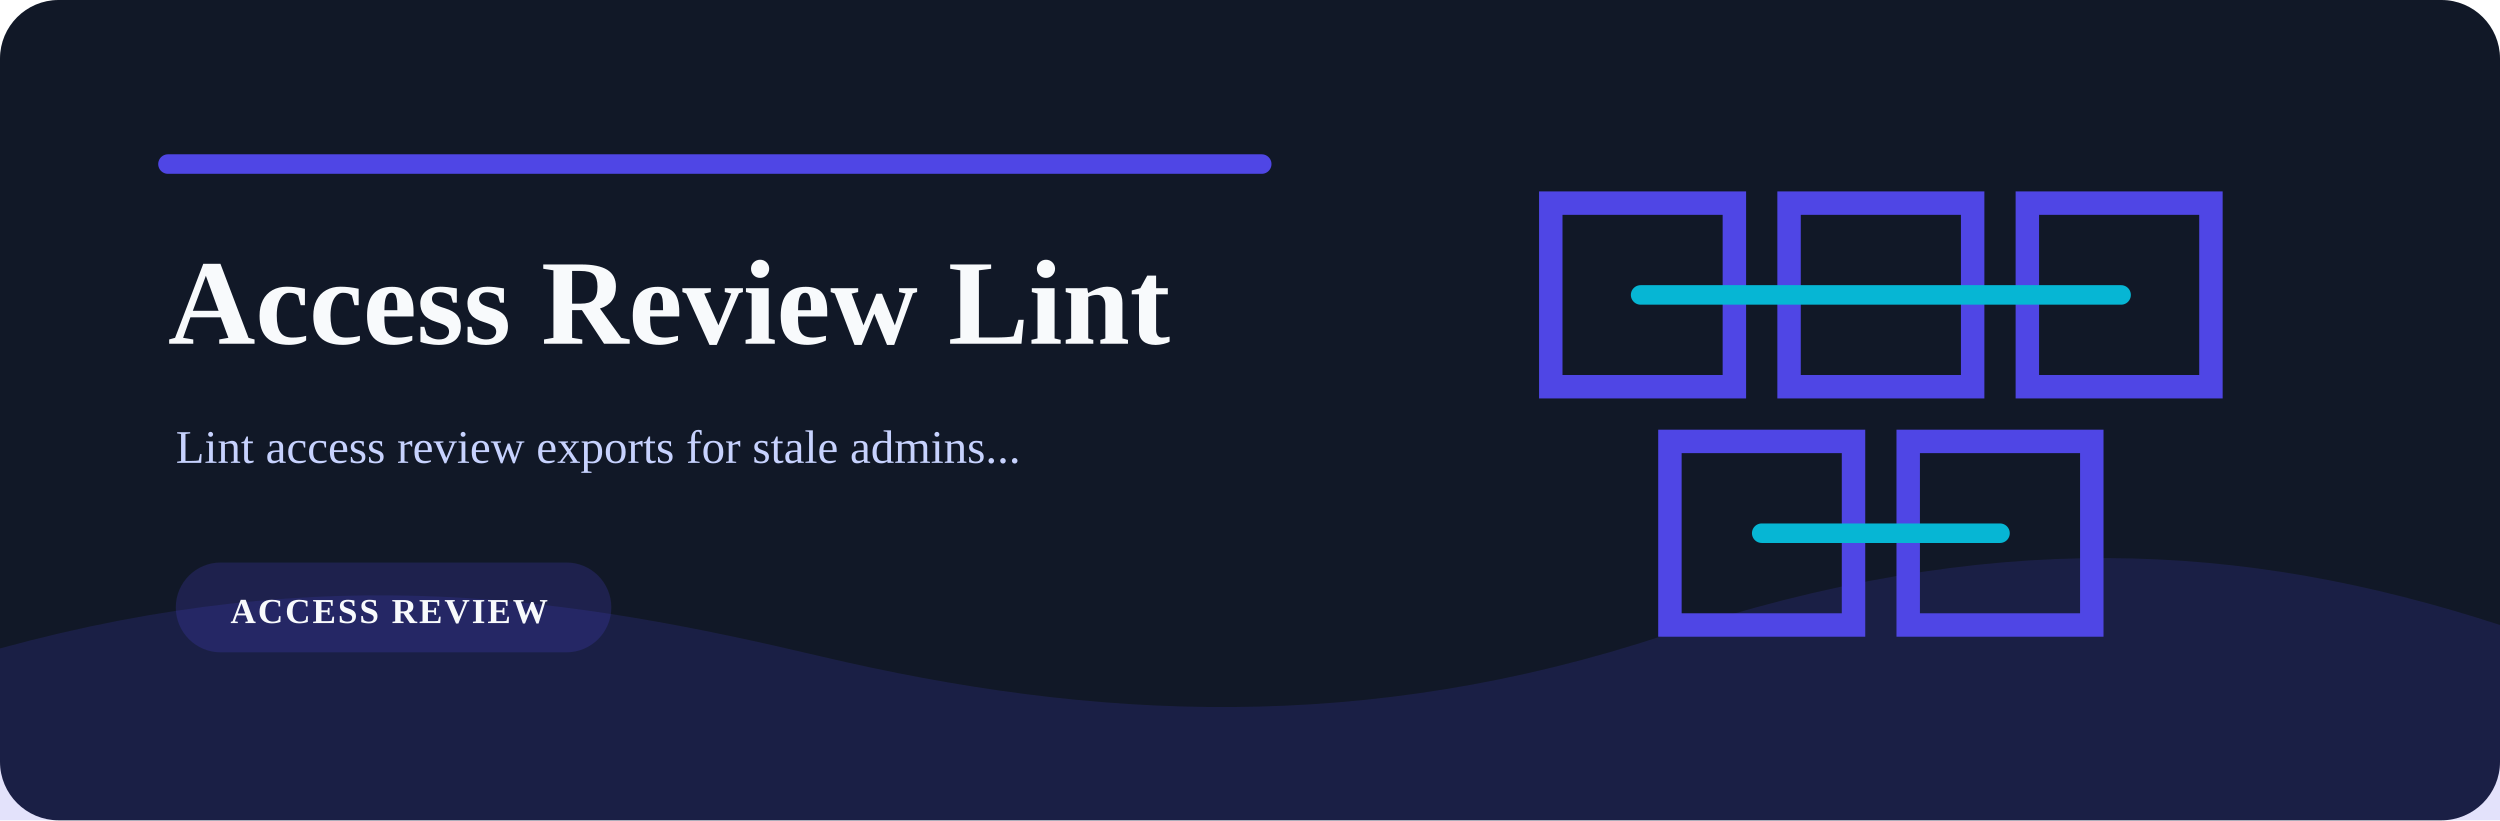
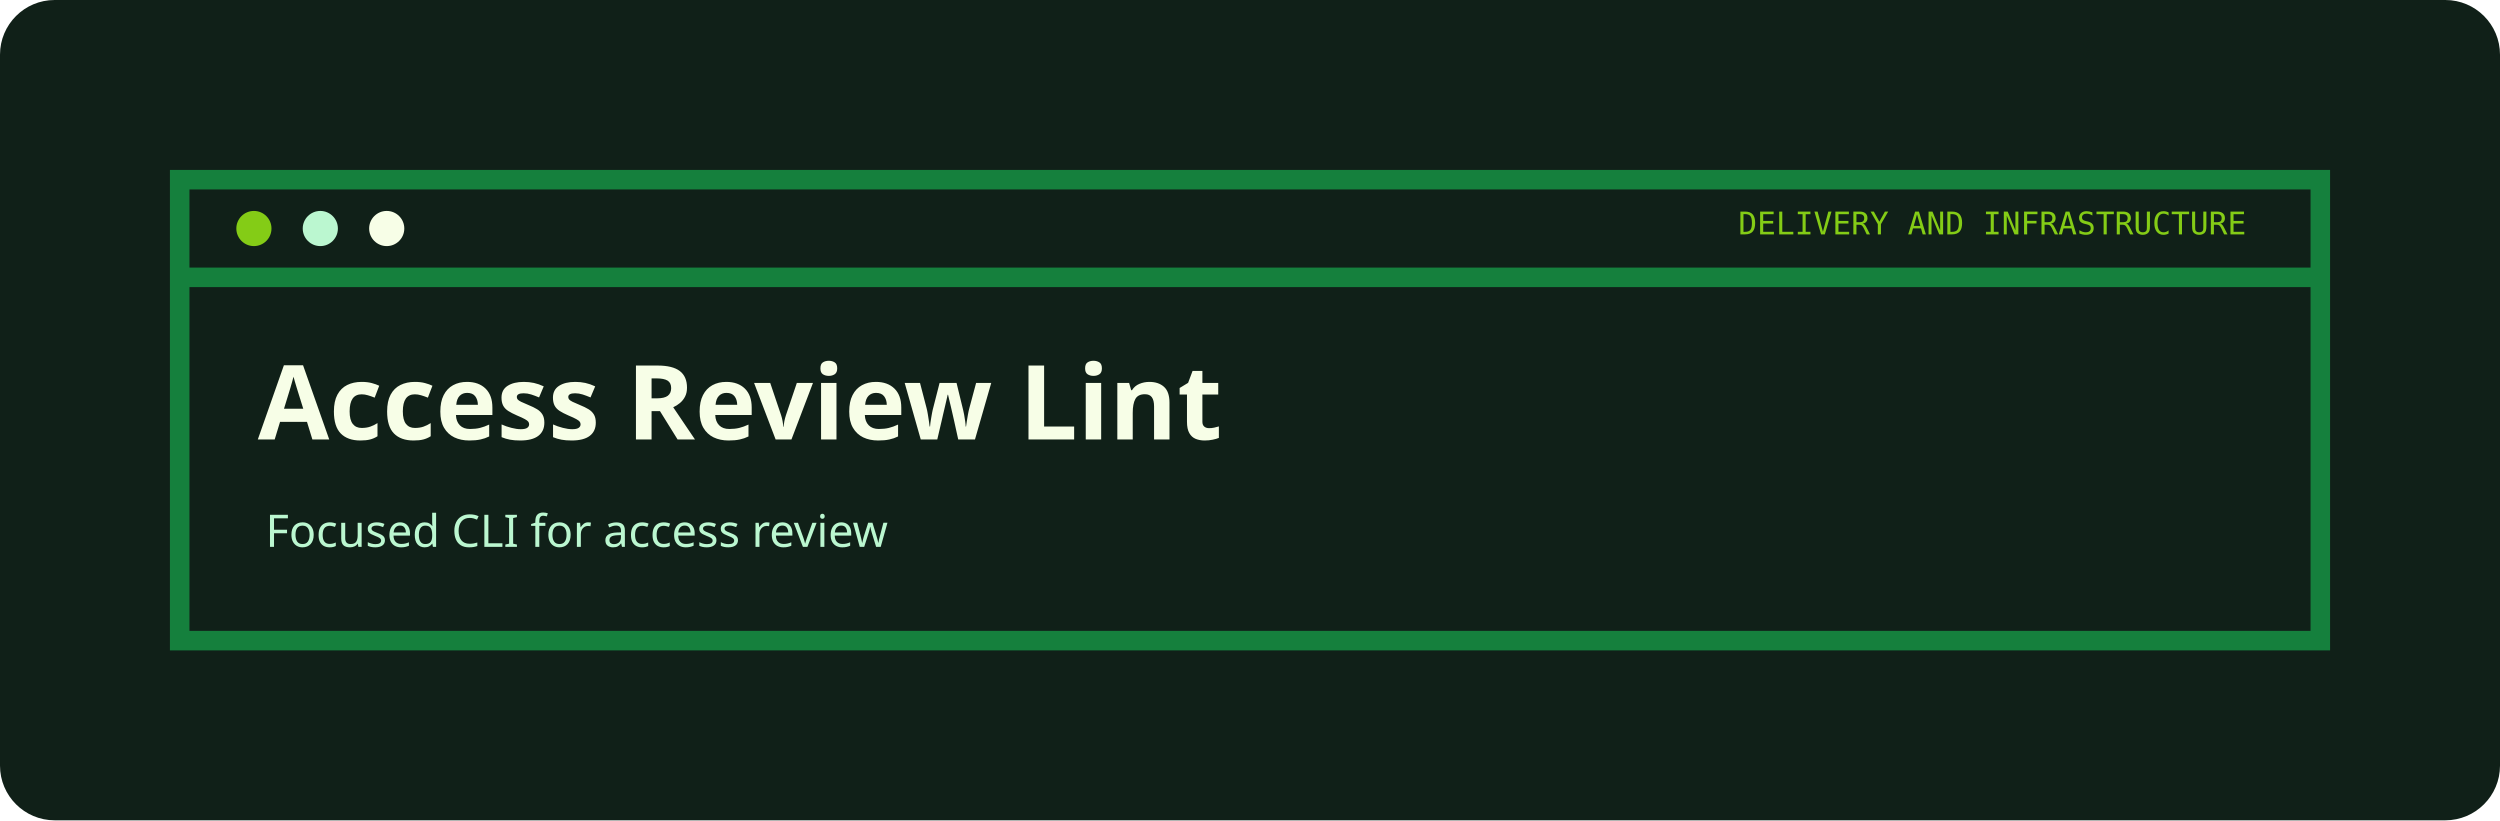
- <svg xmlns="http://www.w3.org/2000/svg" width="1280" height="420" viewBox="0 0 1280 420" fill="none" role="img" aria-label="Access Review Lint project cover">
-   <rect width="1280" height="420" rx="30" fill="#111827" />
-   <path d="M0 332C168 286 293 306 420 336C560 369 699 376 853 325C1018 270 1148 277 1280 320V420H0V332Z" fill="#4f46e5" opacity=".16" />
-   <path d="M86 84h560" stroke="#4f46e5" stroke-width="10" stroke-linecap="round" />
-   <text x="86" y="176" fill="#f8fafc" font-family="Source Sans 3, ui-sans-serif, system-ui" font-size="62" font-weight="800">Access Review Lint</text>
-   <text x="90" y="237" fill="#c7d2fe" font-family="Source Sans 3, ui-sans-serif, system-ui" font-size="24" font-weight="500">Lint access review exports for stale admins...</text>
-   <rect x="90" y="288" width="223" height="46" rx="23" fill="#4f46e5" opacity=".20" />
-   <text x="118" y="319" fill="#f8fafc" font-family="Source Sans 3, ui-sans-serif, system-ui" font-size="18" font-weight="800" letter-spacing="1">ACCESS REVIEW</text>
-   <path d="M794 104h94v94h-94zM916 104h94v94h-94zM1038 104h94v94h-94zM855 226h94v94h-94zM977 226h94v94h-94z" fill="none" stroke="#4f46e5" stroke-width="12" />
-   <path d="M840 151h246M902 273h122" stroke="#06b6d4" stroke-width="10" stroke-linecap="round" />
+ <svg xmlns="http://www.w3.org/2000/svg" width="1280" height="420" viewBox="0 0 1280 420" fill="none" role="img" aria-label="Access Review Lint cover">
+   <rect width="1280" height="420" rx="28" fill="#102018" />
+   <path d="M92 92h1096v236H92z" fill="none" stroke="#15803d" stroke-width="10" />
+   <path d="M92 142h1096" stroke="#15803d" stroke-width="10" />
+   <circle cx="130" cy="117" r="9" fill="#84cc16" />
+   <circle cx="164" cy="117" r="9" fill="#bbf7d0" />
+   <circle cx="198" cy="117" r="9" fill="#f7fee7" />
+   <text x="132" y="225" fill="#f7fee7" font-family="Sora, ui-sans-serif, system-ui" font-size="53" font-weight="800">Access Review Lint</text>
+   <text x="136" y="280" fill="#bbf7d0" font-family="Sora, ui-sans-serif, system-ui" font-size="23">Focused CLI for access review</text>
+   <text x="890" y="120" fill="#84cc16" font-family="ui-monospace, SFMono-Regular, Menlo, monospace" font-size="16">DELIVERY AND INFRASTRUCTURE</text>
</svg>
